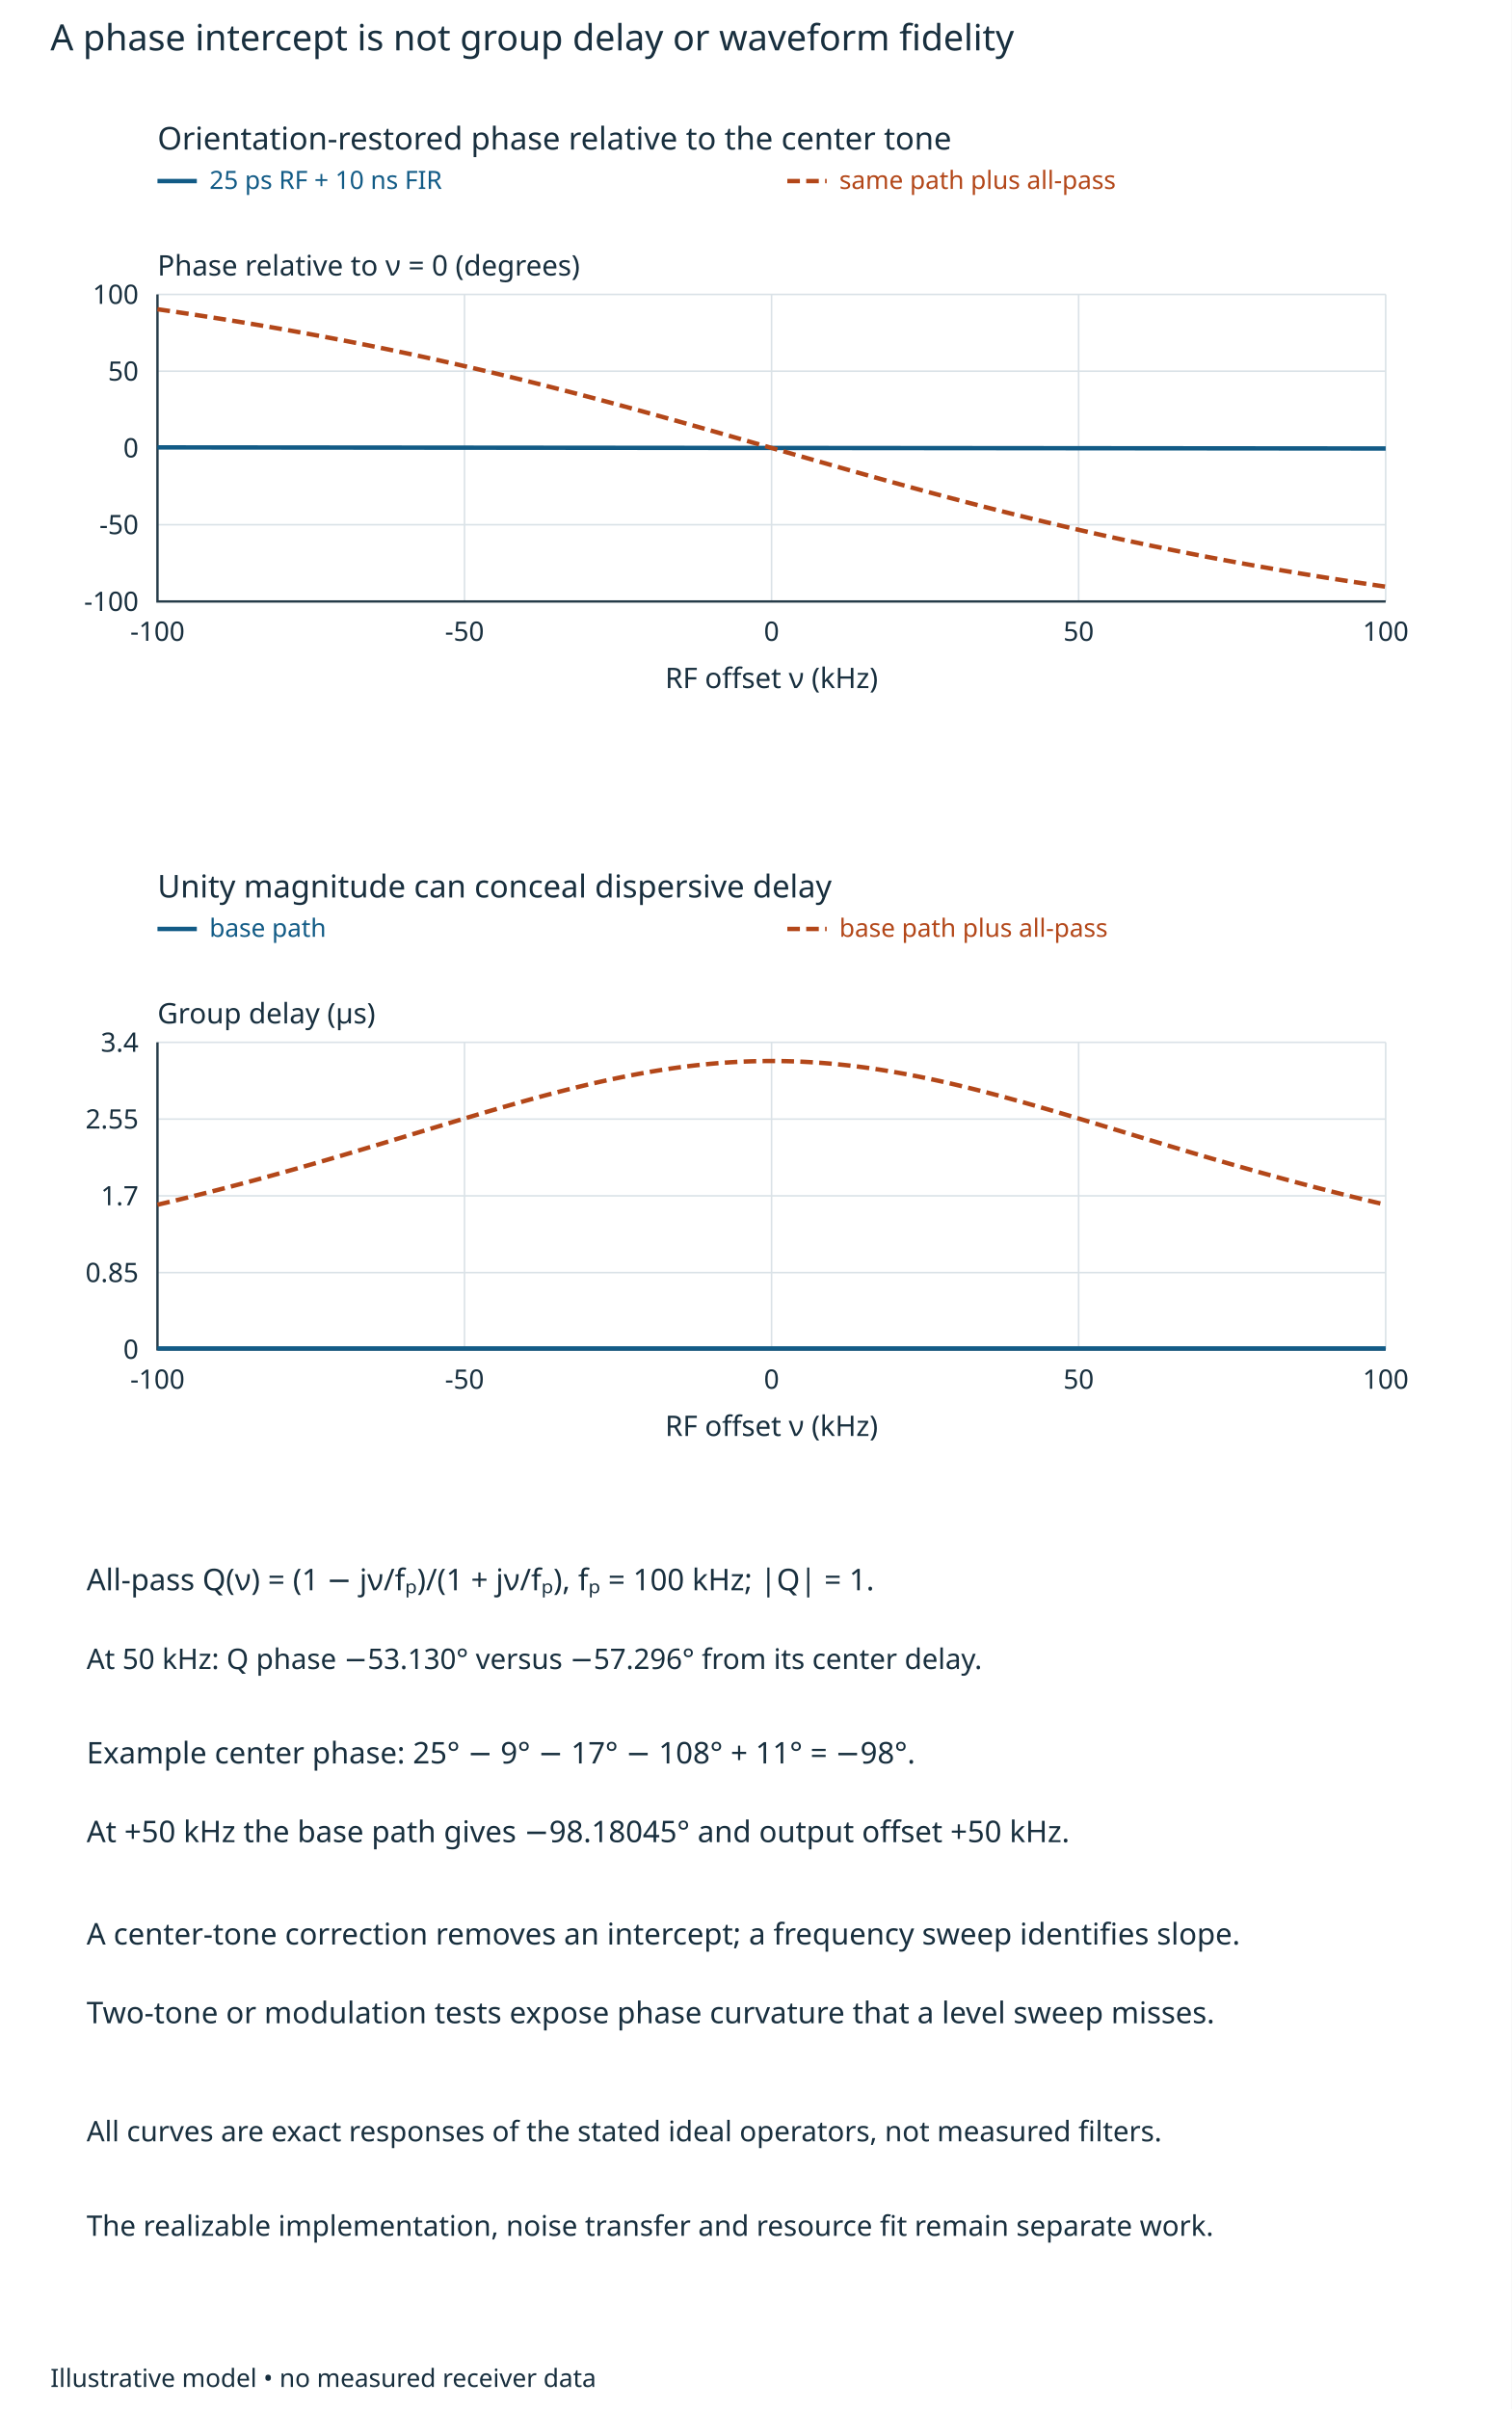
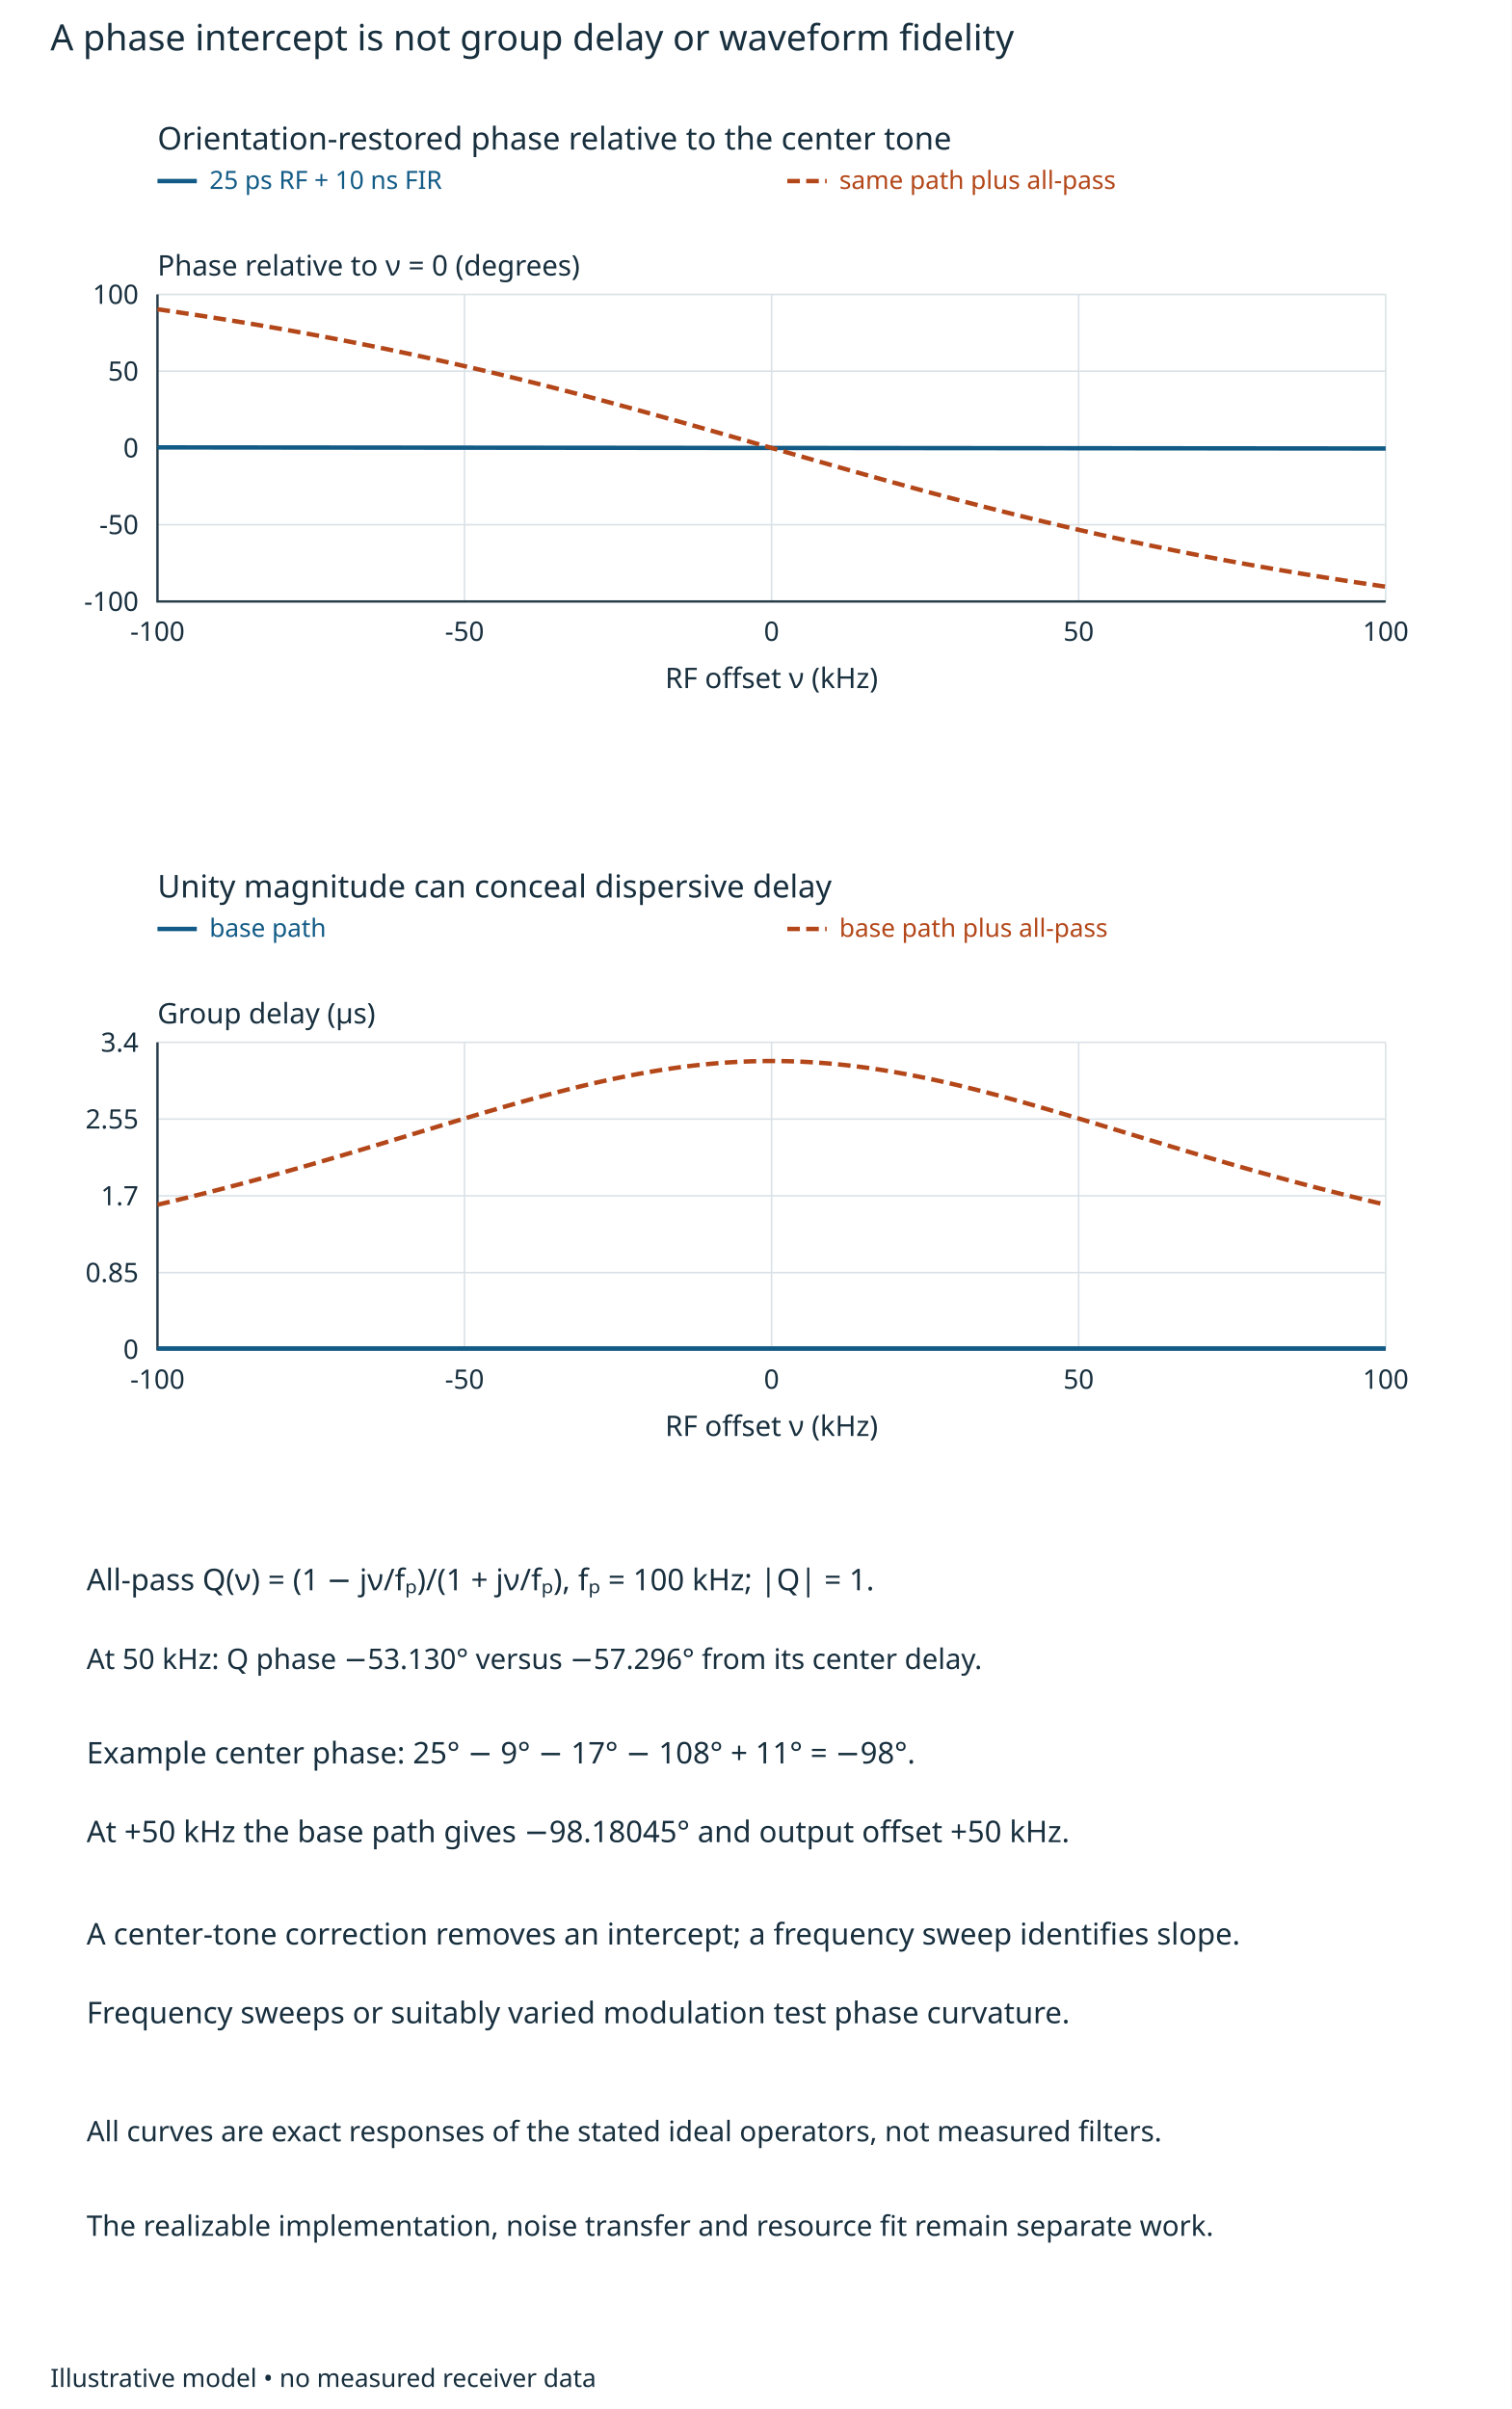
<svg xmlns="http://www.w3.org/2000/svg" viewBox="0 0 960 1530" role="img" aria-labelledby="title desc">
  <rect width="960" height="100%" fill="white" />
  <defs>
    <marker id="arrow" markerWidth="8" markerHeight="8" refX="7" refY="4" orient="auto">
      <path d="M0 0L8 4L0 8" fill="#263c49" />
    </marker>
  </defs>
  <text x="32" y="32" font-family="sans-serif" font-size="23" fill="#182f3e" text-anchor="start">A phase intercept is not group delay or waveform fidelity</text>
  <text x="100" y="95" font-family="sans-serif" font-size="20" fill="#182f3e" text-anchor="start">Orientation-restored phase relative to the center tone</text>
  <path d="M100.000,187.000 L100.000,382.000" fill="none" stroke="#dae2e7" stroke-width="1" stroke-dasharray="" />
  <path d="M100.000,382.000 L880.000,382.000" fill="none" stroke="#dae2e7" stroke-width="1" stroke-dasharray="" />
  <text x="100.0" y="407" font-family="sans-serif" font-size="17" fill="#182f3e" text-anchor="middle">-100</text>
  <text x="88" y="388.0" font-family="sans-serif" font-size="17" fill="#182f3e" text-anchor="end">-100</text>
  <path d="M295.000,187.000 L295.000,382.000" fill="none" stroke="#dae2e7" stroke-width="1" stroke-dasharray="" />
  <path d="M100.000,333.250 L880.000,333.250" fill="none" stroke="#dae2e7" stroke-width="1" stroke-dasharray="" />
  <text x="295.0" y="407" font-family="sans-serif" font-size="17" fill="#182f3e" text-anchor="middle">-50</text>
  <text x="88" y="339.25" font-family="sans-serif" font-size="17" fill="#182f3e" text-anchor="end">-50</text>
  <path d="M490.000,187.000 L490.000,382.000" fill="none" stroke="#dae2e7" stroke-width="1" stroke-dasharray="" />
  <path d="M100.000,284.500 L880.000,284.500" fill="none" stroke="#dae2e7" stroke-width="1" stroke-dasharray="" />
  <text x="490.0" y="407" font-family="sans-serif" font-size="17" fill="#182f3e" text-anchor="middle">0</text>
  <text x="88" y="290.5" font-family="sans-serif" font-size="17" fill="#182f3e" text-anchor="end">0</text>
  <path d="M685.000,187.000 L685.000,382.000" fill="none" stroke="#dae2e7" stroke-width="1" stroke-dasharray="" />
  <path d="M100.000,235.750 L880.000,235.750" fill="none" stroke="#dae2e7" stroke-width="1" stroke-dasharray="" />
  <text x="685.0" y="407" font-family="sans-serif" font-size="17" fill="#182f3e" text-anchor="middle">50</text>
  <text x="88" y="241.75" font-family="sans-serif" font-size="17" fill="#182f3e" text-anchor="end">50</text>
  <path d="M880.000,187.000 L880.000,382.000" fill="none" stroke="#dae2e7" stroke-width="1" stroke-dasharray="" />
  <path d="M100.000,187.000 L880.000,187.000" fill="none" stroke="#dae2e7" stroke-width="1" stroke-dasharray="" />
  <text x="880.0" y="407" font-family="sans-serif" font-size="17" fill="#182f3e" text-anchor="middle">100</text>
  <text x="88" y="193.0" font-family="sans-serif" font-size="17" fill="#182f3e" text-anchor="end">100</text>
  <path d="M100.000,187.000 L100.000,382.000 L880.000,382.000" fill="none" stroke="#263c49" stroke-width="1.5" stroke-dasharray="" />
  <text x="100" y="175" font-family="sans-serif" font-size="18" fill="#182f3e" text-anchor="start">Phase relative to ν = 0 (degrees)</text>
  <text x="490.0" y="437" font-family="sans-serif" font-size="18" fill="#182f3e" text-anchor="middle">RF offset ν (kHz)</text>
  <path d="M100.000,115.000 L125.000,115.000" fill="none" stroke="#125b86" stroke-width="2.8" stroke-dasharray="" />
  <text x="133" y="120" font-family="sans-serif" font-size="16" fill="#125b86" text-anchor="start">25 ps RF + 10 ns FIR</text>
  <path d="M100.000,284.148 L103.250,284.151 L106.500,284.154 L109.750,284.157 L113.000,284.160 L116.250,284.163 L119.500,284.166 L122.750,284.169 L126.000,284.172 L129.250,284.175 L132.500,284.177 L135.750,284.180 L139.000,284.183 L142.250,284.186 L145.500,284.189 L148.750,284.192 L152.000,284.195 L155.250,284.198 L158.500,284.201 L161.750,284.204 L165.000,284.207 L168.250,284.210 L171.500,284.213 L174.750,284.216 L178.000,284.218 L181.250,284.221 L184.500,284.224 L187.750,284.227 L191.000,284.230 L194.250,284.233 L197.500,284.236 L200.750,284.239 L204.000,284.242 L207.250,284.245 L210.500,284.248 L213.750,284.251 L217.000,284.254 L220.250,284.257 L223.500,284.260 L226.750,284.262 L230.000,284.265 L233.250,284.268 L236.500,284.271 L239.750,284.274 L243.000,284.277 L246.250,284.280 L249.500,284.283 L252.750,284.286 L256.000,284.289 L259.250,284.292 L262.500,284.295 L265.750,284.298 L269.000,284.301 L272.250,284.304 L275.500,284.306 L278.750,284.309 L282.000,284.312 L285.250,284.315 L288.500,284.318 L291.750,284.321 L295.000,284.324 L298.250,284.327 L301.500,284.330 L304.750,284.333 L308.000,284.336 L311.250,284.339 L314.500,284.342 L317.750,284.345 L321.000,284.348 L324.250,284.350 L327.500,284.353 L330.750,284.356 L334.000,284.359 L337.250,284.362 L340.500,284.365 L343.750,284.368 L347.000,284.371 L350.250,284.374 L353.500,284.377 L356.750,284.380 L360.000,284.383 L363.250,284.386 L366.500,284.389 L369.750,284.392 L373.000,284.394 L376.250,284.397 L379.500,284.400 L382.750,284.403 L386.000,284.406 L389.250,284.409 L392.500,284.412 L395.750,284.415 L399.000,284.418 L402.250,284.421 L405.500,284.424 L408.750,284.427 L412.000,284.430 L415.250,284.433 L418.500,284.435 L421.750,284.438 L425.000,284.441 L428.250,284.444 L431.500,284.447 L434.750,284.450 L438.000,284.453 L441.250,284.456 L444.500,284.459 L447.750,284.462 L451.000,284.465 L454.250,284.468 L457.500,284.471 L460.750,284.474 L464.000,284.477 L467.250,284.479 L470.500,284.482 L473.750,284.485 L477.000,284.488 L480.250,284.491 L483.500,284.494 L486.750,284.497 L490.000,284.500 L493.250,284.503 L496.500,284.506 L499.750,284.509 L503.000,284.512 L506.250,284.515 L509.500,284.518 L512.750,284.521 L516.000,284.523 L519.250,284.526 L522.500,284.529 L525.750,284.532 L529.000,284.535 L532.250,284.538 L535.500,284.541 L538.750,284.544 L542.000,284.547 L545.250,284.550 L548.500,284.553 L551.750,284.556 L555.000,284.559 L558.250,284.562 L561.500,284.565 L564.750,284.567 L568.000,284.570 L571.250,284.573 L574.500,284.576 L577.750,284.579 L581.000,284.582 L584.250,284.585 L587.500,284.588 L590.750,284.591 L594.000,284.594 L597.250,284.597 L600.500,284.600 L603.750,284.603 L607.000,284.606 L610.250,284.608 L613.500,284.611 L616.750,284.614 L620.000,284.617 L623.250,284.620 L626.500,284.623 L629.750,284.626 L633.000,284.629 L636.250,284.632 L639.500,284.635 L642.750,284.638 L646.000,284.641 L649.250,284.644 L652.500,284.647 L655.750,284.650 L659.000,284.652 L662.250,284.655 L665.500,284.658 L668.750,284.661 L672.000,284.664 L675.250,284.667 L678.500,284.670 L681.750,284.673 L685.000,284.676 L688.250,284.679 L691.500,284.682 L694.750,284.685 L698.000,284.688 L701.250,284.691 L704.500,284.694 L707.750,284.696 L711.000,284.699 L714.250,284.702 L717.500,284.705 L720.750,284.708 L724.000,284.711 L727.250,284.714 L730.500,284.717 L733.750,284.720 L737.000,284.723 L740.250,284.726 L743.500,284.729 L746.750,284.732 L750.000,284.735 L753.250,284.738 L756.500,284.740 L759.750,284.743 L763.000,284.746 L766.250,284.749 L769.500,284.752 L772.750,284.755 L776.000,284.758 L779.250,284.761 L782.500,284.764 L785.750,284.767 L789.000,284.770 L792.250,284.773 L795.500,284.776 L798.750,284.779 L802.000,284.782 L805.250,284.784 L808.500,284.787 L811.750,284.790 L815.000,284.793 L818.250,284.796 L821.500,284.799 L824.750,284.802 L828.000,284.805 L831.250,284.808 L834.500,284.811 L837.750,284.814 L841.000,284.817 L844.250,284.820 L847.500,284.823 L850.750,284.825 L854.000,284.828 L857.250,284.831 L860.500,284.834 L863.750,284.837 L867.000,284.840 L870.250,284.843 L873.500,284.846 L876.750,284.849 L880.000,284.852" fill="none" stroke="#125b86" stroke-width="2.8" stroke-dasharray="" />
  <path d="M500.000,115.000 L525.000,115.000" fill="none" stroke="#b34719" stroke-width="2.8" stroke-dasharray="8 4" />
  <text x="533" y="120" font-family="sans-serif" font-size="16" fill="#b34719" text-anchor="start">same path plus all-pass</text>
  <path d="M100.000,196.398 L103.250,196.869 L106.500,197.343 L109.750,197.821 L113.000,198.303 L116.250,198.790 L119.500,199.280 L122.750,199.774 L126.000,200.273 L129.250,200.775 L132.500,201.282 L135.750,201.793 L139.000,202.308 L142.250,202.828 L145.500,203.351 L148.750,203.880 L152.000,204.412 L155.250,204.949 L158.500,205.490 L161.750,206.036 L165.000,206.586 L168.250,207.141 L171.500,207.700 L174.750,208.264 L178.000,208.832 L181.250,209.405 L184.500,209.982 L187.750,210.565 L191.000,211.152 L194.250,211.743 L197.500,212.340 L200.750,212.941 L204.000,213.547 L207.250,214.158 L210.500,214.773 L213.750,215.394 L217.000,216.019 L220.250,216.649 L223.500,217.285 L226.750,217.925 L230.000,218.570 L233.250,219.220 L236.500,219.875 L239.750,220.535 L243.000,221.200 L246.250,221.870 L249.500,222.545 L252.750,223.225 L256.000,223.910 L259.250,224.600 L262.500,225.295 L265.750,225.995 L269.000,226.700 L272.250,227.410 L275.500,228.125 L278.750,228.846 L282.000,229.571 L285.250,230.301 L288.500,231.037 L291.750,231.777 L295.000,232.522 L298.250,233.272 L301.500,234.028 L304.750,234.788 L308.000,235.553 L311.250,236.323 L314.500,237.098 L317.750,237.877 L321.000,238.662 L324.250,239.451 L327.500,240.245 L330.750,241.043 L334.000,241.847 L337.250,242.654 L340.500,243.467 L343.750,244.284 L347.000,245.105 L350.250,245.931 L353.500,246.761 L356.750,247.596 L360.000,248.435 L363.250,249.278 L366.500,250.125 L369.750,250.976 L373.000,251.831 L376.250,252.690 L379.500,253.553 L382.750,254.420 L386.000,255.290 L389.250,256.164 L392.500,257.041 L395.750,257.922 L399.000,258.807 L402.250,259.694 L405.500,260.585 L408.750,261.479 L412.000,262.375 L415.250,263.275 L418.500,264.177 L421.750,265.082 L425.000,265.990 L428.250,266.900 L431.500,267.812 L434.750,268.727 L438.000,269.644 L441.250,270.562 L444.500,271.483 L447.750,272.405 L451.000,273.329 L454.250,274.255 L457.500,275.182 L460.750,276.110 L464.000,277.039 L467.250,277.969 L470.500,278.901 L473.750,279.833 L477.000,280.765 L480.250,281.699 L483.500,282.632 L486.750,283.566 L490.000,284.500 L493.250,285.434 L496.500,286.368 L499.750,287.301 L503.000,288.235 L506.250,289.167 L509.500,290.099 L512.750,291.031 L516.000,291.961 L519.250,292.890 L522.500,293.818 L525.750,294.745 L529.000,295.671 L532.250,296.595 L535.500,297.517 L538.750,298.438 L542.000,299.356 L545.250,300.273 L548.500,301.188 L551.750,302.100 L555.000,303.010 L558.250,303.918 L561.500,304.823 L564.750,305.725 L568.000,306.625 L571.250,307.521 L574.500,308.415 L577.750,309.306 L581.000,310.193 L584.250,311.078 L587.500,311.959 L590.750,312.836 L594.000,313.710 L597.250,314.580 L600.500,315.447 L603.750,316.310 L607.000,317.169 L610.250,318.024 L613.500,318.875 L616.750,319.722 L620.000,320.565 L623.250,321.404 L626.500,322.239 L629.750,323.069 L633.000,323.895 L636.250,324.716 L639.500,325.533 L642.750,326.346 L646.000,327.153 L649.250,327.957 L652.500,328.755 L655.750,329.549 L659.000,330.338 L662.250,331.123 L665.500,331.902 L668.750,332.677 L672.000,333.447 L675.250,334.212 L678.500,334.972 L681.750,335.728 L685.000,336.478 L688.250,337.223 L691.500,337.963 L694.750,338.699 L698.000,339.429 L701.250,340.154 L704.500,340.875 L707.750,341.590 L711.000,342.300 L714.250,343.005 L717.500,343.705 L720.750,344.400 L724.000,345.090 L727.250,345.775 L730.500,346.455 L733.750,347.130 L737.000,347.800 L740.250,348.465 L743.500,349.125 L746.750,349.780 L750.000,350.430 L753.250,351.075 L756.500,351.715 L759.750,352.351 L763.000,352.981 L766.250,353.606 L769.500,354.227 L772.750,354.842 L776.000,355.453 L779.250,356.059 L782.500,356.660 L785.750,357.257 L789.000,357.848 L792.250,358.435 L795.500,359.018 L798.750,359.595 L802.000,360.168 L805.250,360.736 L808.500,361.300 L811.750,361.859 L815.000,362.414 L818.250,362.964 L821.500,363.510 L824.750,364.051 L828.000,364.588 L831.250,365.120 L834.500,365.649 L837.750,366.172 L841.000,366.692 L844.250,367.207 L847.500,367.718 L850.750,368.225 L854.000,368.727 L857.250,369.226 L860.500,369.720 L863.750,370.210 L867.000,370.697 L870.250,371.179 L873.500,371.657 L876.750,372.131 L880.000,372.602" fill="none" stroke="#b34719" stroke-width="2.8" stroke-dasharray="8 4" />
  <text x="100" y="570" font-family="sans-serif" font-size="20" fill="#182f3e" text-anchor="start">Unity magnitude can conceal dispersive delay</text>
  <path d="M100.000,662.000 L100.000,857.000" fill="none" stroke="#dae2e7" stroke-width="1" stroke-dasharray="" />
  <path d="M100.000,857.000 L880.000,857.000" fill="none" stroke="#dae2e7" stroke-width="1" stroke-dasharray="" />
  <text x="100.0" y="882" font-family="sans-serif" font-size="17" fill="#182f3e" text-anchor="middle">-100</text>
  <text x="88" y="863.0" font-family="sans-serif" font-size="17" fill="#182f3e" text-anchor="end">0</text>
  <path d="M295.000,662.000 L295.000,857.000" fill="none" stroke="#dae2e7" stroke-width="1" stroke-dasharray="" />
  <path d="M100.000,808.250 L880.000,808.250" fill="none" stroke="#dae2e7" stroke-width="1" stroke-dasharray="" />
  <text x="295.0" y="882" font-family="sans-serif" font-size="17" fill="#182f3e" text-anchor="middle">-50</text>
  <text x="88" y="814.25" font-family="sans-serif" font-size="17" fill="#182f3e" text-anchor="end">0.85</text>
  <path d="M490.000,662.000 L490.000,857.000" fill="none" stroke="#dae2e7" stroke-width="1" stroke-dasharray="" />
  <path d="M100.000,759.500 L880.000,759.500" fill="none" stroke="#dae2e7" stroke-width="1" stroke-dasharray="" />
  <text x="490.0" y="882" font-family="sans-serif" font-size="17" fill="#182f3e" text-anchor="middle">0</text>
  <text x="88" y="765.5" font-family="sans-serif" font-size="17" fill="#182f3e" text-anchor="end">1.7</text>
  <path d="M685.000,662.000 L685.000,857.000" fill="none" stroke="#dae2e7" stroke-width="1" stroke-dasharray="" />
  <path d="M100.000,710.750 L880.000,710.750" fill="none" stroke="#dae2e7" stroke-width="1" stroke-dasharray="" />
  <text x="685.0" y="882" font-family="sans-serif" font-size="17" fill="#182f3e" text-anchor="middle">50</text>
  <text x="88" y="716.75" font-family="sans-serif" font-size="17" fill="#182f3e" text-anchor="end">2.55</text>
  <path d="M880.000,662.000 L880.000,857.000" fill="none" stroke="#dae2e7" stroke-width="1" stroke-dasharray="" />
  <path d="M100.000,662.000 L880.000,662.000" fill="none" stroke="#dae2e7" stroke-width="1" stroke-dasharray="" />
  <text x="880.0" y="882" font-family="sans-serif" font-size="17" fill="#182f3e" text-anchor="middle">100</text>
  <text x="88" y="668.0" font-family="sans-serif" font-size="17" fill="#182f3e" text-anchor="end">3.4</text>
  <path d="M100.000,662.000 L100.000,857.000 L880.000,857.000" fill="none" stroke="#263c49" stroke-width="1.5" stroke-dasharray="" />
  <text x="100" y="650" font-family="sans-serif" font-size="18" fill="#182f3e" text-anchor="start">Group delay (µs)</text>
  <text x="490.0" y="912" font-family="sans-serif" font-size="18" fill="#182f3e" text-anchor="middle">RF offset ν (kHz)</text>
  <path d="M100.000,590.000 L125.000,590.000" fill="none" stroke="#125b86" stroke-width="2.8" stroke-dasharray="" />
  <text x="133" y="595" font-family="sans-serif" font-size="16" fill="#125b86" text-anchor="start">base path</text>
  <path d="M100.000,856.425 L103.250,856.425 L106.500,856.425 L109.750,856.425 L113.000,856.425 L116.250,856.425 L119.500,856.425 L122.750,856.425 L126.000,856.425 L129.250,856.425 L132.500,856.425 L135.750,856.425 L139.000,856.425 L142.250,856.425 L145.500,856.425 L148.750,856.425 L152.000,856.425 L155.250,856.425 L158.500,856.425 L161.750,856.425 L165.000,856.425 L168.250,856.425 L171.500,856.425 L174.750,856.425 L178.000,856.425 L181.250,856.425 L184.500,856.425 L187.750,856.425 L191.000,856.425 L194.250,856.425 L197.500,856.425 L200.750,856.425 L204.000,856.425 L207.250,856.425 L210.500,856.425 L213.750,856.425 L217.000,856.425 L220.250,856.425 L223.500,856.425 L226.750,856.425 L230.000,856.425 L233.250,856.425 L236.500,856.425 L239.750,856.425 L243.000,856.425 L246.250,856.425 L249.500,856.425 L252.750,856.425 L256.000,856.425 L259.250,856.425 L262.500,856.425 L265.750,856.425 L269.000,856.425 L272.250,856.425 L275.500,856.425 L278.750,856.425 L282.000,856.425 L285.250,856.425 L288.500,856.425 L291.750,856.425 L295.000,856.425 L298.250,856.425 L301.500,856.425 L304.750,856.425 L308.000,856.425 L311.250,856.425 L314.500,856.425 L317.750,856.425 L321.000,856.425 L324.250,856.425 L327.500,856.425 L330.750,856.425 L334.000,856.425 L337.250,856.425 L340.500,856.425 L343.750,856.425 L347.000,856.425 L350.250,856.425 L353.500,856.425 L356.750,856.425 L360.000,856.425 L363.250,856.425 L366.500,856.425 L369.750,856.425 L373.000,856.425 L376.250,856.425 L379.500,856.425 L382.750,856.425 L386.000,856.425 L389.250,856.425 L392.500,856.425 L395.750,856.425 L399.000,856.425 L402.250,856.425 L405.500,856.425 L408.750,856.425 L412.000,856.425 L415.250,856.425 L418.500,856.425 L421.750,856.425 L425.000,856.425 L428.250,856.425 L431.500,856.425 L434.750,856.425 L438.000,856.425 L441.250,856.425 L444.500,856.425 L447.750,856.425 L451.000,856.425 L454.250,856.425 L457.500,856.425 L460.750,856.425 L464.000,856.425 L467.250,856.425 L470.500,856.425 L473.750,856.425 L477.000,856.425 L480.250,856.425 L483.500,856.425 L486.750,856.425 L490.000,856.425 L493.250,856.425 L496.500,856.425 L499.750,856.425 L503.000,856.425 L506.250,856.425 L509.500,856.425 L512.750,856.425 L516.000,856.425 L519.250,856.425 L522.500,856.425 L525.750,856.425 L529.000,856.425 L532.250,856.425 L535.500,856.425 L538.750,856.425 L542.000,856.425 L545.250,856.425 L548.500,856.425 L551.750,856.425 L555.000,856.425 L558.250,856.425 L561.500,856.425 L564.750,856.425 L568.000,856.425 L571.250,856.425 L574.500,856.425 L577.750,856.425 L581.000,856.425 L584.250,856.425 L587.500,856.425 L590.750,856.425 L594.000,856.425 L597.250,856.425 L600.500,856.425 L603.750,856.425 L607.000,856.425 L610.250,856.425 L613.500,856.425 L616.750,856.425 L620.000,856.425 L623.250,856.425 L626.500,856.425 L629.750,856.425 L633.000,856.425 L636.250,856.425 L639.500,856.425 L642.750,856.425 L646.000,856.425 L649.250,856.425 L652.500,856.425 L655.750,856.425 L659.000,856.425 L662.250,856.425 L665.500,856.425 L668.750,856.425 L672.000,856.425 L675.250,856.425 L678.500,856.425 L681.750,856.425 L685.000,856.425 L688.250,856.425 L691.500,856.425 L694.750,856.425 L698.000,856.425 L701.250,856.425 L704.500,856.425 L707.750,856.425 L711.000,856.425 L714.250,856.425 L717.500,856.425 L720.750,856.425 L724.000,856.425 L727.250,856.425 L730.500,856.425 L733.750,856.425 L737.000,856.425 L740.250,856.425 L743.500,856.425 L746.750,856.425 L750.000,856.425 L753.250,856.425 L756.500,856.425 L759.750,856.425 L763.000,856.425 L766.250,856.425 L769.500,856.425 L772.750,856.425 L776.000,856.425 L779.250,856.425 L782.500,856.425 L785.750,856.425 L789.000,856.425 L792.250,856.425 L795.500,856.425 L798.750,856.425 L802.000,856.425 L805.250,856.425 L808.500,856.425 L811.750,856.425 L815.000,856.425 L818.250,856.425 L821.500,856.425 L824.750,856.425 L828.000,856.425 L831.250,856.425 L834.500,856.425 L837.750,856.425 L841.000,856.425 L844.250,856.425 L847.500,856.425 L850.750,856.425 L854.000,856.425 L857.250,856.425 L860.500,856.425 L863.750,856.425 L867.000,856.425 L870.250,856.425 L873.500,856.425 L876.750,856.425 L880.000,856.425" fill="none" stroke="#125b86" stroke-width="2.8" stroke-dasharray="" />
  <path d="M500.000,590.000 L525.000,590.000" fill="none" stroke="#b34719" stroke-width="2.8" stroke-dasharray="8 4" />
  <text x="533" y="595" font-family="sans-serif" font-size="16" fill="#b34719" text-anchor="start">base path plus all-pass</text>
  <path d="M100.000,765.145 L103.250,764.381 L106.500,763.611 L109.750,762.834 L113.000,762.052 L116.250,761.262 L119.500,760.467 L122.750,759.665 L126.000,758.857 L129.250,758.043 L132.500,757.223 L135.750,756.396 L139.000,755.563 L142.250,754.724 L145.500,753.879 L148.750,753.028 L152.000,752.171 L155.250,751.308 L158.500,750.440 L161.750,749.565 L165.000,748.685 L168.250,747.799 L171.500,746.907 L174.750,746.010 L178.000,745.108 L181.250,744.200 L184.500,743.287 L187.750,742.370 L191.000,741.447 L194.250,740.519 L197.500,739.587 L200.750,738.650 L204.000,737.708 L207.250,736.763 L210.500,735.813 L213.750,734.859 L217.000,733.901 L220.250,732.940 L223.500,731.976 L226.750,731.008 L230.000,730.037 L233.250,729.064 L236.500,728.088 L239.750,727.109 L243.000,726.128 L246.250,725.146 L249.500,724.162 L252.750,723.176 L256.000,722.190 L259.250,721.202 L262.500,720.214 L265.750,719.226 L269.000,718.238 L272.250,717.251 L275.500,716.264 L278.750,715.278 L282.000,714.293 L285.250,713.311 L288.500,712.330 L291.750,711.352 L295.000,710.377 L298.250,709.405 L301.500,708.437 L304.750,707.472 L308.000,706.513 L311.250,705.558 L314.500,704.608 L317.750,703.664 L321.000,702.726 L324.250,701.795 L327.500,700.871 L330.750,699.954 L334.000,699.046 L337.250,698.145 L340.500,697.254 L343.750,696.372 L347.000,695.500 L350.250,694.639 L353.500,693.788 L356.750,692.949 L360.000,692.121 L363.250,691.306 L366.500,690.503 L369.750,689.714 L373.000,688.939 L376.250,688.178 L379.500,687.431 L382.750,686.700 L386.000,685.985 L389.250,685.286 L392.500,684.604 L395.750,683.939 L399.000,683.291 L402.250,682.662 L405.500,682.051 L408.750,681.459 L412.000,680.886 L415.250,680.334 L418.500,679.801 L421.750,679.290 L425.000,678.799 L428.250,678.330 L431.500,677.882 L434.750,677.457 L438.000,677.054 L441.250,676.674 L444.500,676.316 L447.750,675.983 L451.000,675.672 L454.250,675.386 L457.500,675.124 L460.750,674.886 L464.000,674.673 L467.250,674.484 L470.500,674.320 L473.750,674.181 L477.000,674.068 L480.250,673.979 L483.500,673.916 L486.750,673.878 L490.000,673.865 L493.250,673.878 L496.500,673.916 L499.750,673.979 L503.000,674.068 L506.250,674.181 L509.500,674.320 L512.750,674.484 L516.000,674.673 L519.250,674.886 L522.500,675.124 L525.750,675.386 L529.000,675.672 L532.250,675.983 L535.500,676.316 L538.750,676.674 L542.000,677.054 L545.250,677.457 L548.500,677.882 L551.750,678.330 L555.000,678.799 L558.250,679.290 L561.500,679.801 L564.750,680.334 L568.000,680.886 L571.250,681.459 L574.500,682.051 L577.750,682.662 L581.000,683.291 L584.250,683.939 L587.500,684.604 L590.750,685.286 L594.000,685.985 L597.250,686.700 L600.500,687.431 L603.750,688.178 L607.000,688.939 L610.250,689.714 L613.500,690.503 L616.750,691.306 L620.000,692.121 L623.250,692.949 L626.500,693.788 L629.750,694.639 L633.000,695.500 L636.250,696.372 L639.500,697.254 L642.750,698.145 L646.000,699.046 L649.250,699.954 L652.500,700.871 L655.750,701.795 L659.000,702.726 L662.250,703.664 L665.500,704.608 L668.750,705.558 L672.000,706.513 L675.250,707.472 L678.500,708.437 L681.750,709.405 L685.000,710.377 L688.250,711.352 L691.500,712.330 L694.750,713.311 L698.000,714.293 L701.250,715.278 L704.500,716.264 L707.750,717.251 L711.000,718.238 L714.250,719.226 L717.500,720.214 L720.750,721.202 L724.000,722.190 L727.250,723.176 L730.500,724.162 L733.750,725.146 L737.000,726.128 L740.250,727.109 L743.500,728.088 L746.750,729.064 L750.000,730.037 L753.250,731.008 L756.500,731.976 L759.750,732.940 L763.000,733.901 L766.250,734.859 L769.500,735.813 L772.750,736.763 L776.000,737.708 L779.250,738.650 L782.500,739.587 L785.750,740.519 L789.000,741.447 L792.250,742.370 L795.500,743.287 L798.750,744.200 L802.000,745.108 L805.250,746.010 L808.500,746.907 L811.750,747.799 L815.000,748.685 L818.250,749.565 L821.500,750.440 L824.750,751.308 L828.000,752.171 L831.250,753.028 L834.500,753.879 L837.750,754.724 L841.000,755.563 L844.250,756.396 L847.500,757.223 L850.750,758.043 L854.000,758.857 L857.250,759.665 L860.500,760.467 L863.750,761.262 L867.000,762.052 L870.250,762.834 L873.500,763.611 L876.750,764.381 L880.000,765.145" fill="none" stroke="#b34719" stroke-width="2.8" stroke-dasharray="8 4" />
  <text x="55" y="1010" font-family="sans-serif" font-size="19" fill="#182f3e" text-anchor="start">All-pass Q(ν) = (1 − jν/fₚ)/(1 + jν/fₚ), fₚ = 100 kHz; |Q| = 1.</text>
  <text x="55" y="1060" font-family="sans-serif" font-size="18" fill="#182f3e" text-anchor="start">At 50 kHz: Q phase −53.130° versus −57.296° from its center delay.</text>
  <text x="55" y="1120" font-family="sans-serif" font-size="19" fill="#182f3e" text-anchor="start">Example center phase: 25° − 9° − 17° − 108° + 11° = −98°.</text>
  <text x="55" y="1170" font-family="sans-serif" font-size="19" fill="#182f3e" text-anchor="start">At +50 kHz the base path gives −98.18045° and output offset +50 kHz.</text>
  <text x="55" y="1235" font-family="sans-serif" font-size="19" fill="#182f3e" text-anchor="start">A center-tone correction removes an intercept; a frequency sweep identifies slope.</text>
-   <text x="55" y="1285" font-family="sans-serif" font-size="19" fill="#182f3e" text-anchor="start">Two-tone or modulation tests expose phase curvature that a level sweep misses.</text>
+   <text x="55" y="1285" font-family="sans-serif" font-size="19" fill="#182f3e" text-anchor="start">Frequency sweeps or suitably varied modulation test phase curvature.</text>
  <text x="55" y="1360" font-family="sans-serif" font-size="18" fill="#182f3e" text-anchor="start">All curves are exact responses of the stated ideal operators, not measured filters.</text>
  <text x="55" y="1420" font-family="sans-serif" font-size="18" fill="#182f3e" text-anchor="start">The realizable implementation, noise transfer and resource fit remain separate work.</text>
  <text x="32" y="1516" font-family="sans-serif" font-size="16" fill="#182f3e" text-anchor="start">Illustrative model • no measured receiver data</text>
</svg>
